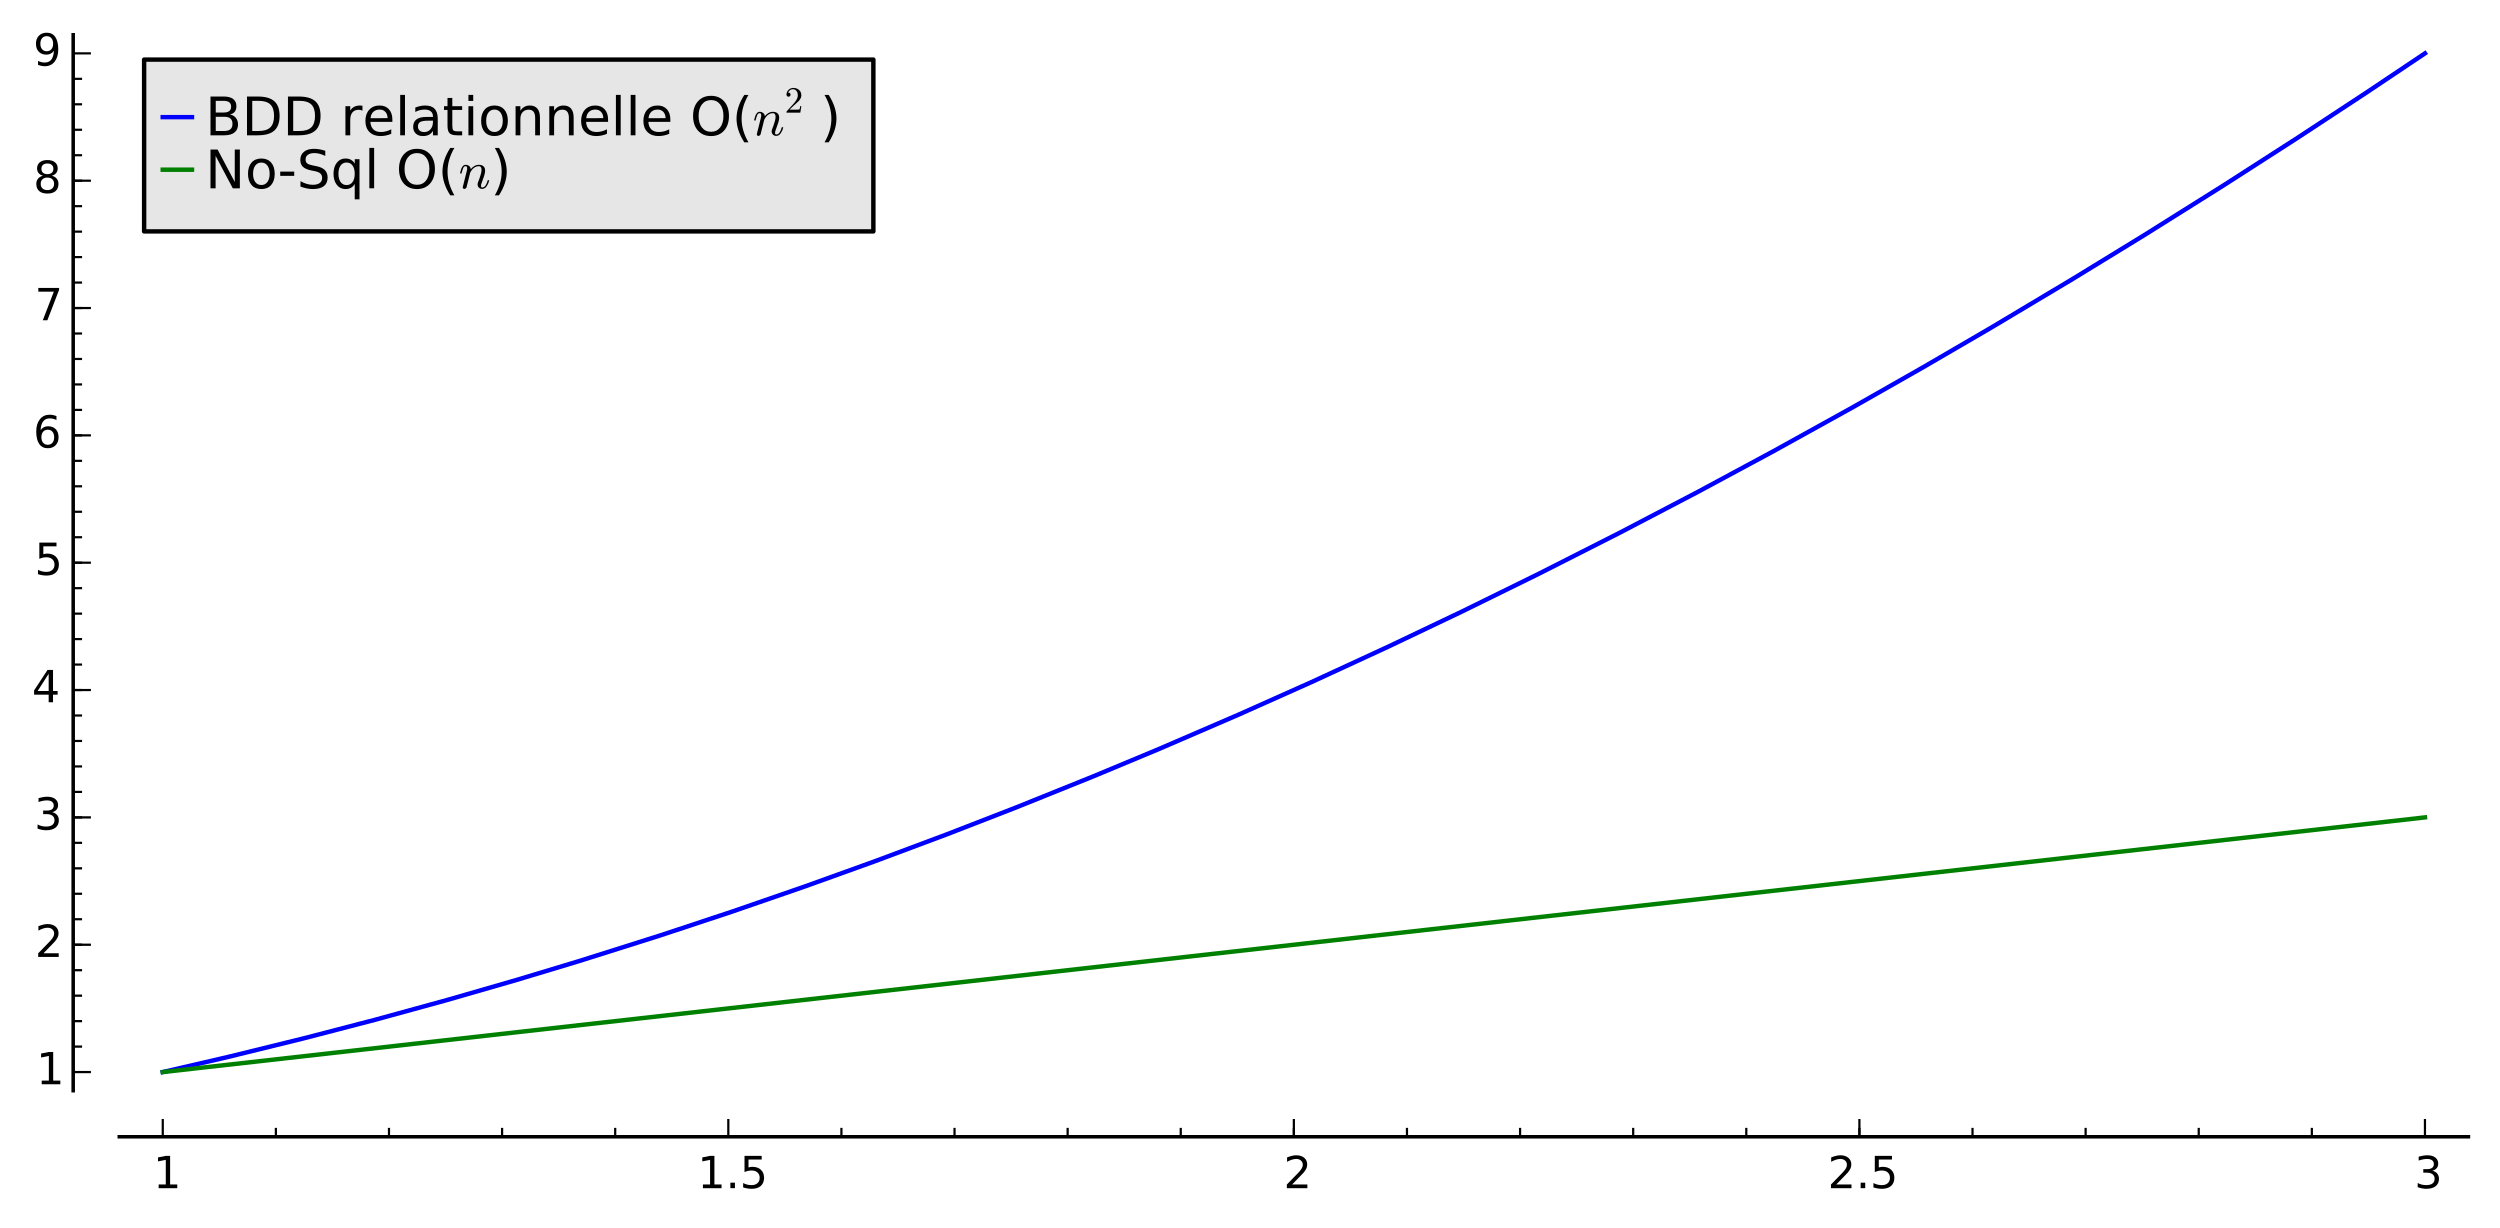
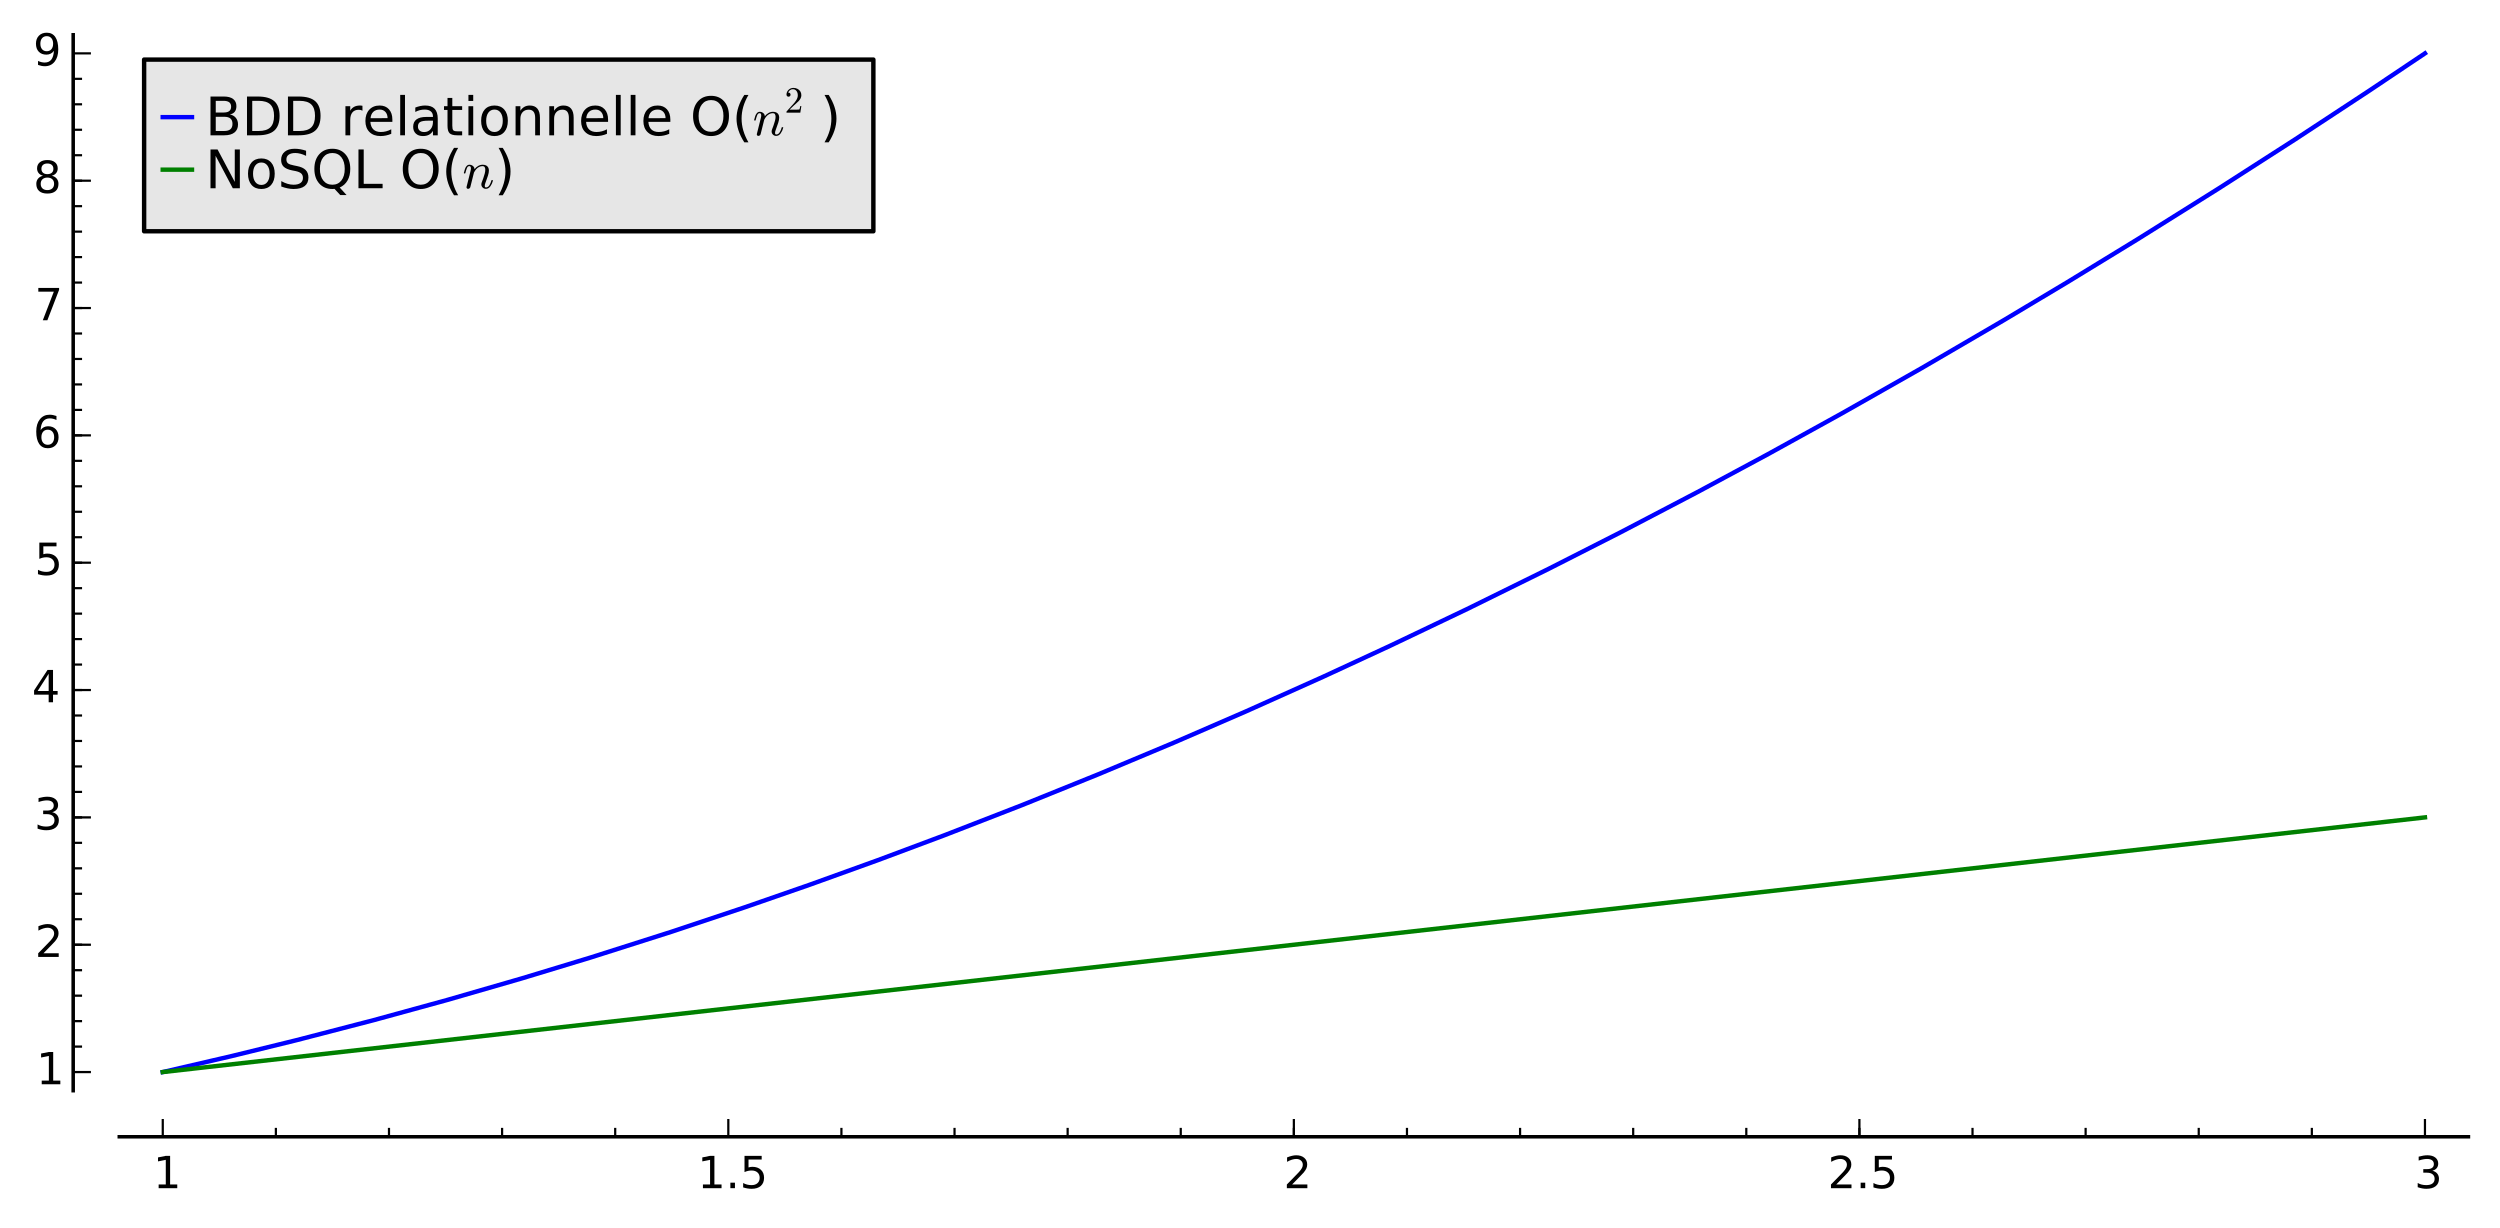
<svg xmlns="http://www.w3.org/2000/svg" xmlns:xlink="http://www.w3.org/1999/xlink" height="277pt" version="1.1" viewBox="0 0 564 277" width="564pt">
  <defs>
    <style type="text/css">
*{stroke-linecap:butt;stroke-linejoin:round;}
  </style>
  </defs>
  <g id="figure_1">
    <g id="patch_1">
      <path d=" M0 277.332 L564.477 277.332 L564.477 0 L0 0 z " style="fill:#ffffff;" />
    </g>
    <g id="axes_1">
      <g id="patch_2">
        <path d=" M26.512 246.453 L557.277 246.453 L557.277 7.443 L26.512 7.443 z " style="fill:#ffffff;" />
      </g>
      <g id="line2d_1">
-         <path clip-path="url(#pad60756c2e)" d=" M36.719 241.857 L51.542 238.423 L68.463 234.265 L84.68 230.044 L100.867 225.598 L116.58 221.062 L130.547 216.847 L148.961 211.027 L165.286 205.617 L181.627 199.966 L197.186 194.367 L213.613 188.223 L229.173 182.184 L246.78 175.093 L261.48 168.963 L279.494 161.192 L295.9 153.865 L313.15 145.904 L329.691 138.025 L347.1 129.471 L365.514 120.132 L383.06 110.956 L400.131 101.767 L417.992 91.877 L433.788 82.896 L448.945 74.072 L467.684 62.881 L483.687 53.08 L501.682 41.789 L518.37 31.061 L534.09 20.732 L547.07 12.039 L547.07 12.039" style="fill:none;stroke:#0000ff;stroke-linecap:square;" />
+         <path clip-path="url(#pad60756c2e)" d=" M36.719 241.857 L52.236 238.257 L66.861 234.67 L84.322 230.139 L100.847 225.604 L117.756 220.714 L133.195 216.029 L151.546 210.186 L168.064 204.673 L182.628 199.612 L198.049 194.05 L212.967 188.469 L230.59 181.624 L247.814 174.668 L264.773 167.564 L281.055 160.505 L298.483 152.689 L313.545 145.719 L331.011 137.386 L349.364 128.339 L365.501 120.139 L382.936 111.022 L398.913 102.431 L415.434 93.311 L433.418 83.109 L452.011 72.262 L466.306 63.715 L482.167 54.021 L500.469 42.559 L517.868 31.388 L534.581 20.406 L547.07 12.039 L547.07 12.039" style="fill:none;stroke:#0000ff;stroke-linecap:square;" />
      </g>
      <g id="line2d_2">
        <path clip-path="url(#pad60756c2e)" d=" M36.719 241.857 L547.07 184.403 L547.07 184.403" style="fill:none;stroke:#008000;stroke-linecap:square;" />
      </g>
      <g id="matplotlib.axis_1">
        <g id="xtick_1">
          <g id="line2d_3">
            <defs>
              <path d=" M0 0 L0 -4" id="m93b0483c22" style="stroke:#000000;stroke-width:0.5;" />
            </defs>
            <g>
              <use style="stroke:#000000;stroke-width:0.5;" x="36.72" xlink:href="#m93b0483c22" y="256.453" />
            </g>
          </g>
          <g id="text_1">
            <defs>
              <path d=" M12.406 8.297 L28.516 8.297 L28.516 63.922 L10.984 60.406 L10.984 69.391 L28.422 72.906 L38.281 72.906 L38.281 8.297 L54.391 8.297 L54.391 0 L12.406 0 z " id="BitstreamVeraSans-Roman-31" />
            </defs>
            <g transform="translate(34.54919 268.0519)scale(0.1 -0.1)">
              <use xlink:href="#BitstreamVeraSans-Roman-31" />
            </g>
          </g>
        </g>
        <g id="xtick_2">
          <g id="line2d_4">
            <g>
              <use style="stroke:#000000;stroke-width:0.5;" x="164.307" xlink:href="#m93b0483c22" y="256.453" />
            </g>
          </g>
          <g id="text_2">
            <defs>
              <path d=" M10.688 12.406 L21 12.406 L21 0 L10.688 0 z " id="BitstreamVeraSans-Roman-2e" />
              <path d=" M10.797 72.906 L49.516 72.906 L49.516 64.594 L19.828 64.594 L19.828 46.734 Q21.969 47.469 24.109 47.828 Q26.266 48.188 28.422 48.188 Q40.625 48.188 47.75 41.5 Q54.891 34.812 54.891 23.391 Q54.891 11.625 47.562 5.094 Q40.234 -1.422 26.906 -1.422 Q22.312 -1.422 17.547 -0.641 Q12.797 0.141 7.719 1.703 L7.719 11.625 Q12.109 9.234 16.797 8.062 Q21.484 6.891 26.703 6.891 Q35.156 6.891 40.078 11.328 Q45.016 15.766 45.016 23.391 Q45.016 31 40.078 35.438 Q35.156 39.891 26.703 39.891 Q22.75 39.891 18.812 39.016 Q14.891 38.141 10.797 36.281 z " id="BitstreamVeraSans-Roman-35" />
            </defs>
            <g transform="translate(157.3415 268.0519)scale(0.1 -0.1)">
              <use xlink:href="#BitstreamVeraSans-Roman-31" />
              <use x="63.623" xlink:href="#BitstreamVeraSans-Roman-2e" />
              <use x="95.41" xlink:href="#BitstreamVeraSans-Roman-35" />
            </g>
          </g>
        </g>
        <g id="xtick_3">
          <g id="line2d_5">
            <g>
              <use style="stroke:#000000;stroke-width:0.5;" x="291.895" xlink:href="#m93b0483c22" y="256.453" />
            </g>
          </g>
          <g id="text_3">
            <defs>
              <path d=" M19.188 8.297 L53.609 8.297 L53.609 0 L7.328 0 L7.328 8.297 Q12.938 14.109 22.625 23.891 Q32.328 33.688 34.812 36.531 Q39.547 41.844 41.422 45.531 Q43.312 49.219 43.312 52.781 Q43.312 58.594 39.234 62.25 Q35.156 65.922 28.609 65.922 Q23.969 65.922 18.812 64.312 Q13.672 62.703 7.812 59.422 L7.812 69.391 Q13.766 71.781 18.938 73 Q24.125 74.219 28.422 74.219 Q39.75 74.219 46.484 68.547 Q53.219 62.891 53.219 53.422 Q53.219 48.922 51.531 44.891 Q49.859 40.875 45.406 35.406 Q44.188 33.984 37.641 27.219 Q31.109 20.453 19.188 8.297" id="BitstreamVeraSans-Roman-32" />
            </defs>
            <g transform="translate(289.5806 268.0519)scale(0.1 -0.1)">
              <use xlink:href="#BitstreamVeraSans-Roman-32" />
            </g>
          </g>
        </g>
        <g id="xtick_4">
          <g id="line2d_6">
            <g>
              <use style="stroke:#000000;stroke-width:0.5;" x="419.482" xlink:href="#m93b0483c22" y="256.453" />
            </g>
          </g>
          <g id="text_4">
            <g transform="translate(412.3338 268.0519)scale(0.1 -0.1)">
              <use xlink:href="#BitstreamVeraSans-Roman-32" />
              <use x="63.623" xlink:href="#BitstreamVeraSans-Roman-2e" />
              <use x="95.41" xlink:href="#BitstreamVeraSans-Roman-35" />
            </g>
          </g>
        </g>
        <g id="xtick_5">
          <g id="line2d_7">
            <g>
              <use style="stroke:#000000;stroke-width:0.5;" x="547.07" xlink:href="#m93b0483c22" y="256.453" />
            </g>
          </g>
          <g id="text_5">
            <defs>
              <path d=" M40.578 39.312 Q47.656 37.797 51.625 33 Q55.609 28.219 55.609 21.188 Q55.609 10.406 48.188 4.484 Q40.766 -1.422 27.094 -1.422 Q22.516 -1.422 17.656 -0.516 Q12.797 0.391 7.625 2.203 L7.625 11.719 Q11.719 9.328 16.594 8.109 Q21.484 6.891 26.812 6.891 Q36.078 6.891 40.938 10.547 Q45.797 14.203 45.797 21.188 Q45.797 27.641 41.281 31.266 Q36.766 34.906 28.719 34.906 L20.219 34.906 L20.219 43.016 L29.109 43.016 Q36.375 43.016 40.234 45.922 Q44.094 48.828 44.094 54.297 Q44.094 59.906 40.109 62.906 Q36.141 65.922 28.719 65.922 Q24.656 65.922 20.016 65.031 Q15.375 64.156 9.812 62.312 L9.812 71.094 Q15.438 72.656 20.344 73.438 Q25.25 74.219 29.594 74.219 Q40.828 74.219 47.359 69.109 Q53.906 64.016 53.906 55.328 Q53.906 49.266 50.438 45.094 Q46.969 40.922 40.578 39.312" id="BitstreamVeraSans-Roman-33" />
            </defs>
            <g transform="translate(544.6706 268.0519)scale(0.1 -0.1)">
              <use xlink:href="#BitstreamVeraSans-Roman-33" />
            </g>
          </g>
        </g>
        <g id="xtick_6">
          <g id="line2d_8">
            <defs>
              <path d=" M0 0 L0 -2" id="m177f7580d0" style="stroke:#000000;stroke-width:0.5;" />
            </defs>
            <g>
              <use style="stroke:#000000;stroke-width:0.5;" x="62.237" xlink:href="#m177f7580d0" y="256.453" />
            </g>
          </g>
        </g>
        <g id="xtick_7">
          <g id="line2d_9">
            <g>
              <use style="stroke:#000000;stroke-width:0.5;" x="87.755" xlink:href="#m177f7580d0" y="256.453" />
            </g>
          </g>
        </g>
        <g id="xtick_8">
          <g id="line2d_10">
            <g>
              <use style="stroke:#000000;stroke-width:0.5;" x="113.272" xlink:href="#m177f7580d0" y="256.453" />
            </g>
          </g>
        </g>
        <g id="xtick_9">
          <g id="line2d_11">
            <g>
              <use style="stroke:#000000;stroke-width:0.5;" x="138.79" xlink:href="#m177f7580d0" y="256.453" />
            </g>
          </g>
        </g>
        <g id="xtick_10">
          <g id="line2d_12">
            <g>
              <use style="stroke:#000000;stroke-width:0.5;" x="189.825" xlink:href="#m177f7580d0" y="256.453" />
            </g>
          </g>
        </g>
        <g id="xtick_11">
          <g id="line2d_13">
            <g>
              <use style="stroke:#000000;stroke-width:0.5;" x="215.342" xlink:href="#m177f7580d0" y="256.453" />
            </g>
          </g>
        </g>
        <g id="xtick_12">
          <g id="line2d_14">
            <g>
              <use style="stroke:#000000;stroke-width:0.5;" x="240.86" xlink:href="#m177f7580d0" y="256.453" />
            </g>
          </g>
        </g>
        <g id="xtick_13">
          <g id="line2d_15">
            <g>
              <use style="stroke:#000000;stroke-width:0.5;" x="266.377" xlink:href="#m177f7580d0" y="256.453" />
            </g>
          </g>
        </g>
        <g id="xtick_14">
          <g id="line2d_16">
            <g>
              <use style="stroke:#000000;stroke-width:0.5;" x="291.895" xlink:href="#m177f7580d0" y="256.453" />
            </g>
          </g>
        </g>
        <g id="xtick_15">
          <g id="line2d_17">
            <g>
              <use style="stroke:#000000;stroke-width:0.5;" x="317.412" xlink:href="#m177f7580d0" y="256.453" />
            </g>
          </g>
        </g>
        <g id="xtick_16">
          <g id="line2d_18">
            <g>
              <use style="stroke:#000000;stroke-width:0.5;" x="342.93" xlink:href="#m177f7580d0" y="256.453" />
            </g>
          </g>
        </g>
        <g id="xtick_17">
          <g id="line2d_19">
            <g>
              <use style="stroke:#000000;stroke-width:0.5;" x="368.447" xlink:href="#m177f7580d0" y="256.453" />
            </g>
          </g>
        </g>
        <g id="xtick_18">
          <g id="line2d_20">
            <g>
              <use style="stroke:#000000;stroke-width:0.5;" x="393.965" xlink:href="#m177f7580d0" y="256.453" />
            </g>
          </g>
        </g>
        <g id="xtick_19">
          <g id="line2d_21">
            <g>
              <use style="stroke:#000000;stroke-width:0.5;" x="419.482" xlink:href="#m177f7580d0" y="256.453" />
            </g>
          </g>
        </g>
        <g id="xtick_20">
          <g id="line2d_22">
            <g>
              <use style="stroke:#000000;stroke-width:0.5;" x="445" xlink:href="#m177f7580d0" y="256.453" />
            </g>
          </g>
        </g>
        <g id="xtick_21">
          <g id="line2d_23">
            <g>
              <use style="stroke:#000000;stroke-width:0.5;" x="470.517" xlink:href="#m177f7580d0" y="256.453" />
            </g>
          </g>
        </g>
        <g id="xtick_22">
          <g id="line2d_24">
            <g>
              <use style="stroke:#000000;stroke-width:0.5;" x="496.035" xlink:href="#m177f7580d0" y="256.453" />
            </g>
          </g>
        </g>
        <g id="xtick_23">
          <g id="line2d_25">
            <g>
              <use style="stroke:#000000;stroke-width:0.5;" x="521.552" xlink:href="#m177f7580d0" y="256.453" />
            </g>
          </g>
        </g>
      </g>
      <g id="matplotlib.axis_2">
        <g id="ytick_1">
          <g id="line2d_26">
            <defs>
              <path d=" M0 0 L4 0" id="m728421d6d4" style="stroke:#000000;stroke-width:0.5;" />
            </defs>
            <g>
              <use style="stroke:#000000;stroke-width:0.5;" x="16.512" xlink:href="#m728421d6d4" y="241.857" />
            </g>
          </g>
          <g id="text_6">
            <g transform="translate(8.171875 244.6165)scale(0.1 -0.1)">
              <use xlink:href="#BitstreamVeraSans-Roman-31" />
            </g>
          </g>
        </g>
        <g id="ytick_2">
          <g id="line2d_27">
            <g>
              <use style="stroke:#000000;stroke-width:0.5;" x="16.512" xlink:href="#m728421d6d4" y="213.13" />
            </g>
          </g>
          <g id="text_7">
            <g transform="translate(7.884375 215.8892)scale(0.1 -0.1)">
              <use xlink:href="#BitstreamVeraSans-Roman-32" />
            </g>
          </g>
        </g>
        <g id="ytick_3">
          <g id="line2d_28">
            <g>
              <use style="stroke:#000000;stroke-width:0.5;" x="16.512" xlink:href="#m728421d6d4" y="184.403" />
            </g>
          </g>
          <g id="text_8">
            <g transform="translate(7.714062 187.162)scale(0.1 -0.1)">
              <use xlink:href="#BitstreamVeraSans-Roman-33" />
            </g>
          </g>
        </g>
        <g id="ytick_4">
          <g id="line2d_29">
            <g>
              <use style="stroke:#000000;stroke-width:0.5;" x="16.512" xlink:href="#m728421d6d4" y="155.675" />
            </g>
          </g>
          <g id="text_9">
            <defs>
              <path d=" M37.797 64.312 L12.891 25.391 L37.797 25.391 z  M35.203 72.906 L47.609 72.906 L47.609 25.391 L58.016 25.391 L58.016 17.188 L47.609 17.188 L47.609 0 L37.797 0 L37.797 17.188 L4.891 17.188 L4.891 26.703 z " id="BitstreamVeraSans-Roman-34" />
            </defs>
            <g transform="translate(7.2 158.4347)scale(0.1 -0.1)">
              <use xlink:href="#BitstreamVeraSans-Roman-34" />
            </g>
          </g>
        </g>
        <g id="ytick_5">
          <g id="line2d_30">
            <g>
              <use style="stroke:#000000;stroke-width:0.5;" x="16.512" xlink:href="#m728421d6d4" y="126.948" />
            </g>
          </g>
          <g id="text_10">
            <g transform="translate(7.795312 129.7075)scale(0.1 -0.1)">
              <use xlink:href="#BitstreamVeraSans-Roman-35" />
            </g>
          </g>
        </g>
        <g id="ytick_6">
          <g id="line2d_31">
            <g>
              <use style="stroke:#000000;stroke-width:0.5;" x="16.512" xlink:href="#m728421d6d4" y="98.221" />
            </g>
          </g>
          <g id="text_11">
            <defs>
              <path d=" M33.016 40.375 Q26.375 40.375 22.484 35.828 Q18.609 31.297 18.609 23.391 Q18.609 15.531 22.484 10.953 Q26.375 6.391 33.016 6.391 Q39.656 6.391 43.531 10.953 Q47.406 15.531 47.406 23.391 Q47.406 31.297 43.531 35.828 Q39.656 40.375 33.016 40.375 M52.594 71.297 L52.594 62.312 Q48.875 64.062 45.094 64.984 Q41.312 65.922 37.594 65.922 Q27.828 65.922 22.672 59.328 Q17.531 52.734 16.797 39.406 Q19.672 43.656 24.016 45.922 Q28.375 48.188 33.594 48.188 Q44.578 48.188 50.953 41.516 Q57.328 34.859 57.328 23.391 Q57.328 12.156 50.688 5.359 Q44.047 -1.422 33.016 -1.422 Q20.359 -1.422 13.672 8.266 Q6.984 17.969 6.984 36.375 Q6.984 53.656 15.188 63.938 Q23.391 74.219 37.203 74.219 Q40.922 74.219 44.703 73.484 Q48.484 72.75 52.594 71.297" id="BitstreamVeraSans-Roman-36" />
            </defs>
            <g transform="translate(7.478125 100.9802)scale(0.1 -0.1)">
              <use xlink:href="#BitstreamVeraSans-Roman-36" />
            </g>
          </g>
        </g>
        <g id="ytick_7">
          <g id="line2d_32">
            <g>
              <use style="stroke:#000000;stroke-width:0.5;" x="16.512" xlink:href="#m728421d6d4" y="69.494" />
            </g>
          </g>
          <g id="text_12">
            <defs>
              <path d=" M8.203 72.906 L55.078 72.906 L55.078 68.703 L28.609 0 L18.312 0 L43.219 64.594 L8.203 64.594 z " id="BitstreamVeraSans-Roman-37" />
            </defs>
            <g transform="translate(7.825 72.25295)scale(0.1 -0.1)">
              <use xlink:href="#BitstreamVeraSans-Roman-37" />
            </g>
          </g>
        </g>
        <g id="ytick_8">
          <g id="line2d_33">
            <g>
              <use style="stroke:#000000;stroke-width:0.5;" x="16.512" xlink:href="#m728421d6d4" y="40.766" />
            </g>
          </g>
          <g id="text_13">
            <defs>
              <path d=" M31.781 34.625 Q24.75 34.625 20.719 30.859 Q16.703 27.094 16.703 20.516 Q16.703 13.922 20.719 10.156 Q24.75 6.391 31.781 6.391 Q38.812 6.391 42.859 10.172 Q46.922 13.969 46.922 20.516 Q46.922 27.094 42.891 30.859 Q38.875 34.625 31.781 34.625 M21.922 38.812 Q15.578 40.375 12.031 44.719 Q8.5 49.078 8.5 55.328 Q8.5 64.062 14.719 69.141 Q20.953 74.219 31.781 74.219 Q42.672 74.219 48.875 69.141 Q55.078 64.062 55.078 55.328 Q55.078 49.078 51.531 44.719 Q48 40.375 41.703 38.812 Q48.828 37.156 52.797 32.312 Q56.781 27.484 56.781 20.516 Q56.781 9.906 50.312 4.234 Q43.844 -1.422 31.781 -1.422 Q19.734 -1.422 13.25 4.234 Q6.781 9.906 6.781 20.516 Q6.781 27.484 10.781 32.312 Q14.797 37.156 21.922 38.812 M18.312 54.391 Q18.312 48.734 21.844 45.562 Q25.391 42.391 31.781 42.391 Q38.141 42.391 41.719 45.562 Q45.312 48.734 45.312 54.391 Q45.312 60.062 41.719 63.234 Q38.141 66.406 31.781 66.406 Q25.391 66.406 21.844 63.234 Q18.312 60.062 18.312 54.391" id="BitstreamVeraSans-Roman-38" />
            </defs>
            <g transform="translate(7.5125 43.52569)scale(0.1 -0.1)">
              <use xlink:href="#BitstreamVeraSans-Roman-38" />
            </g>
          </g>
        </g>
        <g id="ytick_9">
          <g id="line2d_34">
            <g>
              <use style="stroke:#000000;stroke-width:0.5;" x="16.512" xlink:href="#m728421d6d4" y="12.039" />
            </g>
          </g>
          <g id="text_14">
            <defs>
              <path d=" M10.984 1.516 L10.984 10.5 Q14.703 8.734 18.5 7.812 Q22.312 6.891 25.984 6.891 Q35.75 6.891 40.891 13.453 Q46.047 20.016 46.781 33.406 Q43.953 29.203 39.594 26.953 Q35.25 24.703 29.984 24.703 Q19.047 24.703 12.672 31.312 Q6.297 37.938 6.297 49.422 Q6.297 60.641 12.938 67.422 Q19.578 74.219 30.609 74.219 Q43.266 74.219 49.922 64.516 Q56.594 54.828 56.594 36.375 Q56.594 19.141 48.406 8.859 Q40.234 -1.422 26.422 -1.422 Q22.703 -1.422 18.891 -0.688 Q15.094 0.047 10.984 1.516 M30.609 32.422 Q37.25 32.422 41.125 36.953 Q45.016 41.5 45.016 49.422 Q45.016 57.281 41.125 61.844 Q37.25 66.406 30.609 66.406 Q23.969 66.406 20.094 61.844 Q16.219 57.281 16.219 49.422 Q16.219 41.5 20.094 36.953 Q23.969 32.422 30.609 32.422" id="BitstreamVeraSans-Roman-39" />
            </defs>
            <g transform="translate(7.482812 14.79844)scale(0.1 -0.1)">
              <use xlink:href="#BitstreamVeraSans-Roman-39" />
            </g>
          </g>
        </g>
        <g id="ytick_10">
          <g id="line2d_35">
            <defs>
              <path d=" M0 0 L2 0" id="mf0c55a9a47" style="stroke:#000000;stroke-width:0.5;" />
            </defs>
            <g>
              <use style="stroke:#000000;stroke-width:0.5;" x="16.512" xlink:href="#mf0c55a9a47" y="236.112" />
            </g>
          </g>
        </g>
        <g id="ytick_11">
          <g id="line2d_36">
            <g>
              <use style="stroke:#000000;stroke-width:0.5;" x="16.512" xlink:href="#mf0c55a9a47" y="230.366" />
            </g>
          </g>
        </g>
        <g id="ytick_12">
          <g id="line2d_37">
            <g>
              <use style="stroke:#000000;stroke-width:0.5;" x="16.512" xlink:href="#mf0c55a9a47" y="224.621" />
            </g>
          </g>
        </g>
        <g id="ytick_13">
          <g id="line2d_38">
            <g>
              <use style="stroke:#000000;stroke-width:0.5;" x="16.512" xlink:href="#mf0c55a9a47" y="218.875" />
            </g>
          </g>
        </g>
        <g id="ytick_14">
          <g id="line2d_39">
            <g>
              <use style="stroke:#000000;stroke-width:0.5;" x="16.512" xlink:href="#mf0c55a9a47" y="213.13" />
            </g>
          </g>
        </g>
        <g id="ytick_15">
          <g id="line2d_40">
            <g>
              <use style="stroke:#000000;stroke-width:0.5;" x="16.512" xlink:href="#mf0c55a9a47" y="207.384" />
            </g>
          </g>
        </g>
        <g id="ytick_16">
          <g id="line2d_41">
            <g>
              <use style="stroke:#000000;stroke-width:0.5;" x="16.512" xlink:href="#mf0c55a9a47" y="201.639" />
            </g>
          </g>
        </g>
        <g id="ytick_17">
          <g id="line2d_42">
            <g>
              <use style="stroke:#000000;stroke-width:0.5;" x="16.512" xlink:href="#mf0c55a9a47" y="195.894" />
            </g>
          </g>
        </g>
        <g id="ytick_18">
          <g id="line2d_43">
            <g>
              <use style="stroke:#000000;stroke-width:0.5;" x="16.512" xlink:href="#mf0c55a9a47" y="190.148" />
            </g>
          </g>
        </g>
        <g id="ytick_19">
          <g id="line2d_44">
            <g>
              <use style="stroke:#000000;stroke-width:0.5;" x="16.512" xlink:href="#mf0c55a9a47" y="184.403" />
            </g>
          </g>
        </g>
        <g id="ytick_20">
          <g id="line2d_45">
            <g>
              <use style="stroke:#000000;stroke-width:0.5;" x="16.512" xlink:href="#mf0c55a9a47" y="178.657" />
            </g>
          </g>
        </g>
        <g id="ytick_21">
          <g id="line2d_46">
            <g>
              <use style="stroke:#000000;stroke-width:0.5;" x="16.512" xlink:href="#mf0c55a9a47" y="172.912" />
            </g>
          </g>
        </g>
        <g id="ytick_22">
          <g id="line2d_47">
            <g>
              <use style="stroke:#000000;stroke-width:0.5;" x="16.512" xlink:href="#mf0c55a9a47" y="167.166" />
            </g>
          </g>
        </g>
        <g id="ytick_23">
          <g id="line2d_48">
            <g>
              <use style="stroke:#000000;stroke-width:0.5;" x="16.512" xlink:href="#mf0c55a9a47" y="161.421" />
            </g>
          </g>
        </g>
        <g id="ytick_24">
          <g id="line2d_49">
            <g>
              <use style="stroke:#000000;stroke-width:0.5;" x="16.512" xlink:href="#mf0c55a9a47" y="155.675" />
            </g>
          </g>
        </g>
        <g id="ytick_25">
          <g id="line2d_50">
            <g>
              <use style="stroke:#000000;stroke-width:0.5;" x="16.512" xlink:href="#mf0c55a9a47" y="149.93" />
            </g>
          </g>
        </g>
        <g id="ytick_26">
          <g id="line2d_51">
            <g>
              <use style="stroke:#000000;stroke-width:0.5;" x="16.512" xlink:href="#mf0c55a9a47" y="144.184" />
            </g>
          </g>
        </g>
        <g id="ytick_27">
          <g id="line2d_52">
            <g>
              <use style="stroke:#000000;stroke-width:0.5;" x="16.512" xlink:href="#mf0c55a9a47" y="138.439" />
            </g>
          </g>
        </g>
        <g id="ytick_28">
          <g id="line2d_53">
            <g>
              <use style="stroke:#000000;stroke-width:0.5;" x="16.512" xlink:href="#mf0c55a9a47" y="132.694" />
            </g>
          </g>
        </g>
        <g id="ytick_29">
          <g id="line2d_54">
            <g>
              <use style="stroke:#000000;stroke-width:0.5;" x="16.512" xlink:href="#mf0c55a9a47" y="126.948" />
            </g>
          </g>
        </g>
        <g id="ytick_30">
          <g id="line2d_55">
            <g>
              <use style="stroke:#000000;stroke-width:0.5;" x="16.512" xlink:href="#mf0c55a9a47" y="121.203" />
            </g>
          </g>
        </g>
        <g id="ytick_31">
          <g id="line2d_56">
            <g>
              <use style="stroke:#000000;stroke-width:0.5;" x="16.512" xlink:href="#mf0c55a9a47" y="115.457" />
            </g>
          </g>
        </g>
        <g id="ytick_32">
          <g id="line2d_57">
            <g>
              <use style="stroke:#000000;stroke-width:0.5;" x="16.512" xlink:href="#mf0c55a9a47" y="109.712" />
            </g>
          </g>
        </g>
        <g id="ytick_33">
          <g id="line2d_58">
            <g>
              <use style="stroke:#000000;stroke-width:0.5;" x="16.512" xlink:href="#mf0c55a9a47" y="103.966" />
            </g>
          </g>
        </g>
        <g id="ytick_34">
          <g id="line2d_59">
            <g>
              <use style="stroke:#000000;stroke-width:0.5;" x="16.512" xlink:href="#mf0c55a9a47" y="98.221" />
            </g>
          </g>
        </g>
        <g id="ytick_35">
          <g id="line2d_60">
            <g>
              <use style="stroke:#000000;stroke-width:0.5;" x="16.512" xlink:href="#mf0c55a9a47" y="92.475" />
            </g>
          </g>
        </g>
        <g id="ytick_36">
          <g id="line2d_61">
            <g>
              <use style="stroke:#000000;stroke-width:0.5;" x="16.512" xlink:href="#mf0c55a9a47" y="86.73" />
            </g>
          </g>
        </g>
        <g id="ytick_37">
          <g id="line2d_62">
            <g>
              <use style="stroke:#000000;stroke-width:0.5;" x="16.512" xlink:href="#mf0c55a9a47" y="80.984" />
            </g>
          </g>
        </g>
        <g id="ytick_38">
          <g id="line2d_63">
            <g>
              <use style="stroke:#000000;stroke-width:0.5;" x="16.512" xlink:href="#mf0c55a9a47" y="75.239" />
            </g>
          </g>
        </g>
        <g id="ytick_39">
          <g id="line2d_64">
            <g>
              <use style="stroke:#000000;stroke-width:0.5;" x="16.512" xlink:href="#mf0c55a9a47" y="69.494" />
            </g>
          </g>
        </g>
        <g id="ytick_40">
          <g id="line2d_65">
            <g>
              <use style="stroke:#000000;stroke-width:0.5;" x="16.512" xlink:href="#mf0c55a9a47" y="63.748" />
            </g>
          </g>
        </g>
        <g id="ytick_41">
          <g id="line2d_66">
            <g>
              <use style="stroke:#000000;stroke-width:0.5;" x="16.512" xlink:href="#mf0c55a9a47" y="58.003" />
            </g>
          </g>
        </g>
        <g id="ytick_42">
          <g id="line2d_67">
            <g>
              <use style="stroke:#000000;stroke-width:0.5;" x="16.512" xlink:href="#mf0c55a9a47" y="52.257" />
            </g>
          </g>
        </g>
        <g id="ytick_43">
          <g id="line2d_68">
            <g>
              <use style="stroke:#000000;stroke-width:0.5;" x="16.512" xlink:href="#mf0c55a9a47" y="46.512" />
            </g>
          </g>
        </g>
        <g id="ytick_44">
          <g id="line2d_69">
            <g>
              <use style="stroke:#000000;stroke-width:0.5;" x="16.512" xlink:href="#mf0c55a9a47" y="40.766" />
            </g>
          </g>
        </g>
        <g id="ytick_45">
          <g id="line2d_70">
            <g>
              <use style="stroke:#000000;stroke-width:0.5;" x="16.512" xlink:href="#mf0c55a9a47" y="35.021" />
            </g>
          </g>
        </g>
        <g id="ytick_46">
          <g id="line2d_71">
            <g>
              <use style="stroke:#000000;stroke-width:0.5;" x="16.512" xlink:href="#mf0c55a9a47" y="29.275" />
            </g>
          </g>
        </g>
        <g id="ytick_47">
          <g id="line2d_72">
            <g>
              <use style="stroke:#000000;stroke-width:0.5;" x="16.512" xlink:href="#mf0c55a9a47" y="23.53" />
            </g>
          </g>
        </g>
        <g id="ytick_48">
          <g id="line2d_73">
            <g>
              <use style="stroke:#000000;stroke-width:0.5;" x="16.512" xlink:href="#mf0c55a9a47" y="17.785" />
            </g>
          </g>
        </g>
      </g>
      <g id="patch_3">
        <path d=" M26.512 256.453 L557.277 256.453" style="fill:none;stroke:#000000;stroke-width:0.8;" />
      </g>
      <g id="patch_4">
        <path d=" M16.512 246.453 L16.512 7.443" style="fill:none;stroke:#000000;stroke-width:0.8;" />
      </g>
      <g id="legend_1">
        <g id="patch_5">
-           <path d=" M32.513 52.203 L197.032 52.203 L197.032 13.443 L32.513 13.443 L32.513 52.203 z " style="fill:#e6e6e6;stroke:#000000;" />
+           <path d=" M32.513 52.176 L197.032 52.176 L197.032 13.443 L32.513 13.443 L32.513 52.176 z " style="fill:#e6e6e6;stroke:#000000;" />
        </g>
        <g id="line2d_74">
          <path d=" M43.312 26.427 L36.712 26.427" style="fill:none;stroke:#0000ff;stroke-linecap:square;" />
        </g>
        <g id="line2d_75" />
        <g id="text_15">
          <defs>
            <path id="BitstreamVeraSans-Roman-20" />
            <path d=" M7.719 1.703 Q7.719 2.297 7.812 2.594 L15.281 32.422 Q16.016 35.203 16.016 37.312 Q16.016 41.609 13.094 41.609 Q9.969 41.609 8.453 37.859 Q6.938 34.125 5.516 28.422 Q5.516 28.125 5.219 27.953 Q4.938 27.781 4.688 27.781 L3.516 27.781 Q3.172 27.781 2.922 28.141 Q2.688 28.516 2.688 28.812 Q3.766 33.156 4.766 36.172 Q5.766 39.203 7.891 41.688 Q10.016 44.188 13.188 44.188 Q16.938 44.188 19.812 41.812 Q22.703 39.453 22.703 35.797 Q25.688 39.703 29.688 41.938 Q33.688 44.188 38.188 44.188 Q41.75 44.188 44.328 42.969 Q46.922 41.75 48.359 39.281 Q49.812 36.812 49.812 33.406 Q49.812 29.297 47.969 23.484 Q46.141 17.672 43.406 10.5 Q42 7.234 42 4.5 Q42 1.516 44.281 1.516 Q48.188 1.516 50.797 5.703 Q53.422 9.906 54.5 14.703 Q54.688 15.281 55.328 15.281 L56.5 15.281 Q56.891 15.281 57.156 15.031 Q57.422 14.797 57.422 14.406 Q57.422 14.312 57.328 14.109 Q55.953 8.453 52.562 3.656 Q49.172 -1.125 44.094 -1.125 Q40.578 -1.125 38.078 1.297 Q35.594 3.719 35.594 7.172 Q35.594 9.031 36.375 11.078 Q37.641 14.359 39.281 18.891 Q40.922 23.438 41.969 27.578 Q43.016 31.734 43.016 34.906 Q43.016 37.703 41.859 39.656 Q40.719 41.609 37.984 41.609 Q34.328 41.609 31.25 39.984 Q28.172 38.375 25.875 35.719 Q23.578 33.062 21.688 29.391 L14.891 2.203 Q14.547 0.828 13.344 -0.141 Q12.156 -1.125 10.688 -1.125 Q9.469 -1.125 8.594 -0.344 Q7.719 0.438 7.719 1.703" id="Cmmi10-6e" />
            <path d=" M39.406 66.219 Q28.656 66.219 22.328 58.203 Q16.016 50.203 16.016 36.375 Q16.016 22.609 22.328 14.594 Q28.656 6.594 39.406 6.594 Q50.141 6.594 56.422 14.594 Q62.703 22.609 62.703 36.375 Q62.703 50.203 56.422 58.203 Q50.141 66.219 39.406 66.219 M39.406 74.219 Q54.734 74.219 63.906 63.938 Q73.094 53.656 73.094 36.375 Q73.094 19.141 63.906 8.859 Q54.734 -1.422 39.406 -1.422 Q24.031 -1.422 14.812 8.828 Q5.609 19.094 5.609 36.375 Q5.609 53.656 14.812 63.938 Q24.031 74.219 39.406 74.219" id="BitstreamVeraSans-Roman-4f" />
            <path d=" M54.891 33.016 L54.891 0 L45.906 0 L45.906 32.719 Q45.906 40.484 42.875 44.328 Q39.844 48.188 33.797 48.188 Q26.516 48.188 22.312 43.547 Q18.109 38.922 18.109 30.906 L18.109 0 L9.078 0 L9.078 54.688 L18.109 54.688 L18.109 46.188 Q21.344 51.125 25.703 53.562 Q30.078 56 35.797 56 Q45.219 56 50.047 50.172 Q54.891 44.344 54.891 33.016" id="BitstreamVeraSans-Roman-6e" />
            <path d=" M34.281 27.484 Q23.391 27.484 19.188 25 Q14.984 22.516 14.984 16.5 Q14.984 11.719 18.141 8.906 Q21.297 6.109 26.703 6.109 Q34.188 6.109 38.703 11.406 Q43.219 16.703 43.219 25.484 L43.219 27.484 z  M52.203 31.203 L52.203 0 L43.219 0 L43.219 8.297 Q40.141 3.328 35.547 0.953 Q30.953 -1.422 24.312 -1.422 Q15.922 -1.422 10.953 3.297 Q6 8.016 6 15.922 Q6 25.141 12.172 29.828 Q18.359 34.516 30.609 34.516 L43.219 34.516 L43.219 35.406 Q43.219 41.609 39.141 45 Q35.062 48.391 27.688 48.391 Q23 48.391 18.547 47.266 Q14.109 46.141 10.016 43.891 L10.016 52.203 Q14.938 54.109 19.578 55.047 Q24.219 56 28.609 56 Q40.484 56 46.344 49.844 Q52.203 43.703 52.203 31.203" id="BitstreamVeraSans-Roman-61" />
            <path d=" M30.609 48.391 Q23.391 48.391 19.188 42.75 Q14.984 37.109 14.984 27.297 Q14.984 17.484 19.156 11.844 Q23.344 6.203 30.609 6.203 Q37.797 6.203 41.984 11.859 Q46.188 17.531 46.188 27.297 Q46.188 37.016 41.984 42.703 Q37.797 48.391 30.609 48.391 M30.609 56 Q42.328 56 49.016 48.375 Q55.719 40.766 55.719 27.297 Q55.719 13.875 49.016 6.219 Q42.328 -1.422 30.609 -1.422 Q18.844 -1.422 12.172 6.219 Q5.516 13.875 5.516 27.297 Q5.516 40.766 12.172 48.375 Q18.844 56 30.609 56" id="BitstreamVeraSans-Roman-6f" />
            <path d=" M9.422 75.984 L18.406 75.984 L18.406 0 L9.422 0 z " id="BitstreamVeraSans-Roman-6c" />
            <path d=" M4.984 0 L4.984 2.688 Q4.984 2.938 5.172 3.219 L20.703 20.406 Q24.219 24.219 26.406 26.797 Q28.609 29.391 30.75 32.766 Q32.906 36.141 34.156 39.625 Q35.406 43.109 35.406 47.016 Q35.406 51.125 33.891 54.859 Q32.375 58.594 29.375 60.844 Q26.375 63.094 22.125 63.094 Q17.781 63.094 14.312 60.469 Q10.844 57.859 9.422 53.719 Q9.812 53.812 10.5 53.812 Q12.75 53.812 14.328 52.297 Q15.922 50.781 15.922 48.391 Q15.922 46.094 14.328 44.5 Q12.75 42.922 10.5 42.922 Q8.156 42.922 6.562 44.547 Q4.984 46.188 4.984 48.391 Q4.984 52.156 6.391 55.438 Q7.812 58.734 10.469 61.297 Q13.141 63.875 16.484 65.234 Q19.828 66.609 23.578 66.609 Q29.297 66.609 34.219 64.188 Q39.156 61.766 42.031 57.344 Q44.922 52.938 44.922 47.016 Q44.922 42.672 43.016 38.766 Q41.109 34.859 38.125 31.656 Q35.156 28.469 30.516 24.406 Q25.875 20.359 24.422 19 L13.094 8.109 L22.703 8.109 Q29.781 8.109 34.547 8.219 Q39.312 8.344 39.594 8.594 Q40.766 9.859 42 17.828 L44.922 17.828 L42.094 0 z " id="Cmr10-32" />
            <path d=" M8.016 75.875 L15.828 75.875 Q23.141 64.359 26.781 53.312 Q30.422 42.281 30.422 31.391 Q30.422 20.453 26.781 9.375 Q23.141 -1.703 15.828 -13.188 L8.016 -13.188 Q14.5 -2 17.703 9.062 Q20.906 20.125 20.906 31.391 Q20.906 42.672 17.703 53.656 Q14.5 64.656 8.016 75.875" id="BitstreamVeraSans-Roman-29" />
            <path d=" M19.672 64.797 L19.672 8.109 L31.594 8.109 Q46.688 8.109 53.688 14.938 Q60.688 21.781 60.688 36.531 Q60.688 51.172 53.688 57.984 Q46.688 64.797 31.594 64.797 z  M9.812 72.906 L30.078 72.906 Q51.266 72.906 61.172 64.094 Q71.094 55.281 71.094 36.531 Q71.094 17.672 61.125 8.828 Q51.172 0 30.078 0 L9.812 0 z " id="BitstreamVeraSans-Roman-44" />
            <path d=" M9.422 54.688 L18.406 54.688 L18.406 0 L9.422 0 z  M9.422 75.984 L18.406 75.984 L18.406 64.594 L9.422 64.594 z " id="BitstreamVeraSans-Roman-69" />
            <path d=" M19.672 34.812 L19.672 8.109 L35.5 8.109 Q43.453 8.109 47.281 11.406 Q51.125 14.703 51.125 21.484 Q51.125 28.328 47.281 31.562 Q43.453 34.812 35.5 34.812 z  M19.672 64.797 L19.672 42.828 L34.281 42.828 Q41.5 42.828 45.031 45.531 Q48.578 48.25 48.578 53.812 Q48.578 59.328 45.031 62.062 Q41.5 64.797 34.281 64.797 z  M9.812 72.906 L35.016 72.906 Q46.297 72.906 52.391 68.219 Q58.5 63.531 58.5 54.891 Q58.5 48.188 55.375 44.234 Q52.25 40.281 46.188 39.312 Q53.469 37.75 57.5 32.781 Q61.531 27.828 61.531 20.406 Q61.531 10.641 54.891 5.312 Q48.25 0 35.984 0 L9.812 0 z " id="BitstreamVeraSans-Roman-42" />
            <path d=" M31 75.875 Q24.469 64.656 21.281 53.656 Q18.109 42.672 18.109 31.391 Q18.109 20.125 21.312 9.062 Q24.516 -2 31 -13.188 L23.188 -13.188 Q15.875 -1.703 12.234 9.375 Q8.594 20.453 8.594 31.391 Q8.594 42.281 12.203 53.312 Q15.828 64.359 23.188 75.875 z " id="BitstreamVeraSans-Roman-28" />
            <path d=" M56.203 29.594 L56.203 25.203 L14.891 25.203 Q15.484 15.922 20.484 11.062 Q25.484 6.203 34.422 6.203 Q39.594 6.203 44.453 7.469 Q49.312 8.734 54.109 11.281 L54.109 2.781 Q49.266 0.734 44.188 -0.344 Q39.109 -1.422 33.891 -1.422 Q20.797 -1.422 13.156 6.188 Q5.516 13.812 5.516 26.812 Q5.516 40.234 12.766 48.109 Q20.016 56 32.328 56 Q43.359 56 49.781 48.891 Q56.203 41.797 56.203 29.594 M47.219 32.234 Q47.125 39.594 43.094 43.984 Q39.062 48.391 32.422 48.391 Q24.906 48.391 20.391 44.141 Q15.875 39.891 15.188 32.172 z " id="BitstreamVeraSans-Roman-65" />
            <path d=" M18.312 70.219 L18.312 54.688 L36.812 54.688 L36.812 47.703 L18.312 47.703 L18.312 18.016 Q18.312 11.328 20.141 9.422 Q21.969 7.516 27.594 7.516 L36.812 7.516 L36.812 0 L27.594 0 Q17.188 0 13.234 3.875 Q9.281 7.766 9.281 18.016 L9.281 47.703 L2.688 47.703 L2.688 54.688 L9.281 54.688 L9.281 70.219 z " id="BitstreamVeraSans-Roman-74" />
            <path d=" M41.109 46.297 Q39.594 47.172 37.812 47.578 Q36.031 48 33.891 48 Q26.266 48 22.188 43.047 Q18.109 38.094 18.109 28.812 L18.109 0 L9.078 0 L9.078 54.688 L18.109 54.688 L18.109 46.188 Q20.953 51.172 25.484 53.578 Q30.031 56 36.531 56 Q37.453 56 38.578 55.875 Q39.703 55.766 41.062 55.516 z " id="BitstreamVeraSans-Roman-72" />
          </defs>
          <g transform="translate(46.3125 30.62708)scale(0.12 -0.12)">
            <use transform="translate(0.0 0.8578125)" xlink:href="#BitstreamVeraSans-Roman-42" />
            <use transform="translate(68.60352 0.8578125)" xlink:href="#BitstreamVeraSans-Roman-44" />
            <use transform="translate(145.6055 0.8578125)" xlink:href="#BitstreamVeraSans-Roman-44" />
            <use transform="translate(222.6074 0.8578125)" xlink:href="#BitstreamVeraSans-Roman-20" />
            <use transform="translate(254.3945 0.8578125)" xlink:href="#BitstreamVeraSans-Roman-72" />
            <use transform="translate(295.5078 0.8578125)" xlink:href="#BitstreamVeraSans-Roman-65" />
            <use transform="translate(357.0312 0.8578125)" xlink:href="#BitstreamVeraSans-Roman-6c" />
            <use transform="translate(384.8145 0.8578125)" xlink:href="#BitstreamVeraSans-Roman-61" />
            <use transform="translate(446.0938 0.8578125)" xlink:href="#BitstreamVeraSans-Roman-74" />
            <use transform="translate(485.3027 0.8578125)" xlink:href="#BitstreamVeraSans-Roman-69" />
            <use transform="translate(513.0859 0.8578125)" xlink:href="#BitstreamVeraSans-Roman-6f" />
            <use transform="translate(574.2676 0.8578125)" xlink:href="#BitstreamVeraSans-Roman-6e" />
            <use transform="translate(637.6465 0.8578125)" xlink:href="#BitstreamVeraSans-Roman-6e" />
            <use transform="translate(701.0254 0.8578125)" xlink:href="#BitstreamVeraSans-Roman-65" />
            <use transform="translate(762.5488 0.8578125)" xlink:href="#BitstreamVeraSans-Roman-6c" />
            <use transform="translate(790.332 0.8578125)" xlink:href="#BitstreamVeraSans-Roman-6c" />
            <use transform="translate(818.1152 0.8578125)" xlink:href="#BitstreamVeraSans-Roman-65" />
            <use transform="translate(879.6387 0.8578125)" xlink:href="#BitstreamVeraSans-Roman-20" />
            <use transform="translate(911.4258 0.8578125)" xlink:href="#BitstreamVeraSans-Roman-4f" />
            <use transform="translate(990.1367 0.8578125)" xlink:href="#BitstreamVeraSans-Roman-28" />
            <use transform="translate(1029.15 0.8578125)" xlink:href="#Cmmi10-6e" />
            <use transform="translate(1089.16 43.37344)scale(0.7)" xlink:href="#Cmr10-32" />
            <use transform="translate(1156.166 0.8578125)" xlink:href="#BitstreamVeraSans-Roman-29" />
          </g>
        </g>
        <g id="line2d_76">
-           <path d=" M43.312 38.283 L36.712 38.283" style="fill:none;stroke:#008000;stroke-linecap:square;" />
+           <path d=" M43.312 38.281 L36.712 38.281" style="fill:none;stroke:#008000;stroke-linecap:square;" />
        </g>
        <g id="line2d_77" />
        <g id="text_16">
          <defs>
+             <path d=" M39.406 66.219 Q28.656 66.219 22.328 58.203 Q16.016 50.203 16.016 36.375 Q16.016 22.609 22.328 14.594 Q28.656 6.594 39.406 6.594 Q50.141 6.594 56.422 14.594 Q62.703 22.609 62.703 36.375 Q62.703 50.203 56.422 58.203 Q50.141 66.219 39.406 66.219 M53.219 1.312 L66.219 -12.891 L54.297 -12.891 L43.5 -1.219 Q41.891 -1.312 41.031 -1.359 Q40.188 -1.422 39.406 -1.422 Q24.031 -1.422 14.812 8.859 Q5.609 19.141 5.609 36.375 Q5.609 53.656 14.812 63.938 Q24.031 74.219 39.406 74.219 Q54.734 74.219 63.906 63.938 Q73.094 53.656 73.094 36.375 Q73.094 23.688 67.984 14.641 Q62.891 5.609 53.219 1.312" id="BitstreamVeraSans-Roman-51" />
            <path d=" M9.812 72.906 L23.094 72.906 L55.422 11.922 L55.422 72.906 L64.984 72.906 L64.984 0 L51.703 0 L19.391 60.984 L19.391 0 L9.812 0 z " id="BitstreamVeraSans-Roman-4e" />
            <path d=" M53.516 70.516 L53.516 60.891 Q47.906 63.578 42.922 64.891 Q37.938 66.219 33.297 66.219 Q25.25 66.219 20.875 63.094 Q16.5 59.969 16.5 54.203 Q16.5 49.359 19.406 46.891 Q22.312 44.438 30.422 42.922 L36.375 41.703 Q47.406 39.594 52.656 34.297 Q57.906 29 57.906 20.125 Q57.906 9.516 50.797 4.047 Q43.703 -1.422 29.984 -1.422 Q24.812 -1.422 18.969 -0.25 Q13.141 0.922 6.891 3.219 L6.891 13.375 Q12.891 10.016 18.656 8.297 Q24.422 6.594 29.984 6.594 Q38.422 6.594 43.016 9.906 Q47.609 13.234 47.609 19.391 Q47.609 24.75 44.312 27.781 Q41.016 30.812 33.5 32.328 L27.484 33.5 Q16.453 35.688 11.516 40.375 Q6.594 45.062 6.594 53.422 Q6.594 63.094 13.406 68.656 Q20.219 74.219 32.172 74.219 Q37.312 74.219 42.625 73.281 Q47.953 72.359 53.516 70.516" id="BitstreamVeraSans-Roman-53" />
-             <path d=" M4.891 31.391 L31.203 31.391 L31.203 23.391 L4.891 23.391 z " id="BitstreamVeraSans-Roman-2d" />
-             <path d=" M14.797 27.297 Q14.797 17.391 18.875 11.75 Q22.953 6.109 30.078 6.109 Q37.203 6.109 41.297 11.75 Q45.406 17.391 45.406 27.297 Q45.406 37.203 41.297 42.844 Q37.203 48.484 30.078 48.484 Q22.953 48.484 18.875 42.844 Q14.797 37.203 14.797 27.297 M45.406 8.203 Q42.578 3.328 38.25 0.953 Q33.938 -1.422 27.875 -1.422 Q17.969 -1.422 11.734 6.484 Q5.516 14.406 5.516 27.297 Q5.516 40.188 11.734 48.094 Q17.969 56 27.875 56 Q33.938 56 38.25 53.625 Q42.578 51.266 45.406 46.391 L45.406 54.688 L54.391 54.688 L54.391 -20.797 L45.406 -20.797 z " id="BitstreamVeraSans-Roman-71" />
+             <path d=" M9.812 72.906 L19.672 72.906 L19.672 8.297 L55.172 8.297 L55.172 0 L9.812 0 z " id="BitstreamVeraSans-Roman-4c" />
          </defs>
-           <g transform="translate(46.3125 42.4827)scale(0.12 -0.12)">
-             <use transform="translate(0.0 0.015625)" xlink:href="#BitstreamVeraSans-Roman-4e" />
-             <use transform="translate(74.80469 0.015625)" xlink:href="#BitstreamVeraSans-Roman-6f" />
-             <use transform="translate(135.9863 0.015625)" xlink:href="#BitstreamVeraSans-Roman-2d" />
-             <use transform="translate(172.0703 0.015625)" xlink:href="#BitstreamVeraSans-Roman-53" />
-             <use transform="translate(235.5469 0.015625)" xlink:href="#BitstreamVeraSans-Roman-71" />
-             <use transform="translate(299.0234 0.015625)" xlink:href="#BitstreamVeraSans-Roman-6c" />
-             <use transform="translate(326.8066 0.015625)" xlink:href="#BitstreamVeraSans-Roman-20" />
-             <use transform="translate(358.5938 0.015625)" xlink:href="#BitstreamVeraSans-Roman-4f" />
-             <use transform="translate(437.3047 0.015625)" xlink:href="#BitstreamVeraSans-Roman-28" />
-             <use transform="translate(476.3184 0.015625)" xlink:href="#Cmmi10-6e" />
-             <use transform="translate(536.3281 0.015625)" xlink:href="#BitstreamVeraSans-Roman-29" />
+           <g transform="translate(46.3125 42.48083)scale(0.12 -0.12)">
+             <use transform="translate(0.0 0.125)" xlink:href="#BitstreamVeraSans-Roman-4e" />
+             <use transform="translate(74.80469 0.125)" xlink:href="#BitstreamVeraSans-Roman-6f" />
+             <use transform="translate(135.9863 0.125)" xlink:href="#BitstreamVeraSans-Roman-53" />
+             <use transform="translate(199.4629 0.125)" xlink:href="#BitstreamVeraSans-Roman-51" />
+             <use transform="translate(278.1738 0.125)" xlink:href="#BitstreamVeraSans-Roman-4c" />
+             <use transform="translate(333.8867 0.125)" xlink:href="#BitstreamVeraSans-Roman-20" />
+             <use transform="translate(365.6738 0.125)" xlink:href="#BitstreamVeraSans-Roman-4f" />
+             <use transform="translate(444.3848 0.125)" xlink:href="#BitstreamVeraSans-Roman-28" />
+             <use transform="translate(483.3984 0.125)" xlink:href="#Cmmi10-6e" />
+             <use transform="translate(543.4082 0.125)" xlink:href="#BitstreamVeraSans-Roman-29" />
          </g>
        </g>
      </g>
    </g>
  </g>
  <defs>
    <clipPath id="pad60756c2e">
      <rect height="239.011" width="530.764" x="26.512" y="7.443" />
    </clipPath>
  </defs>
</svg>
